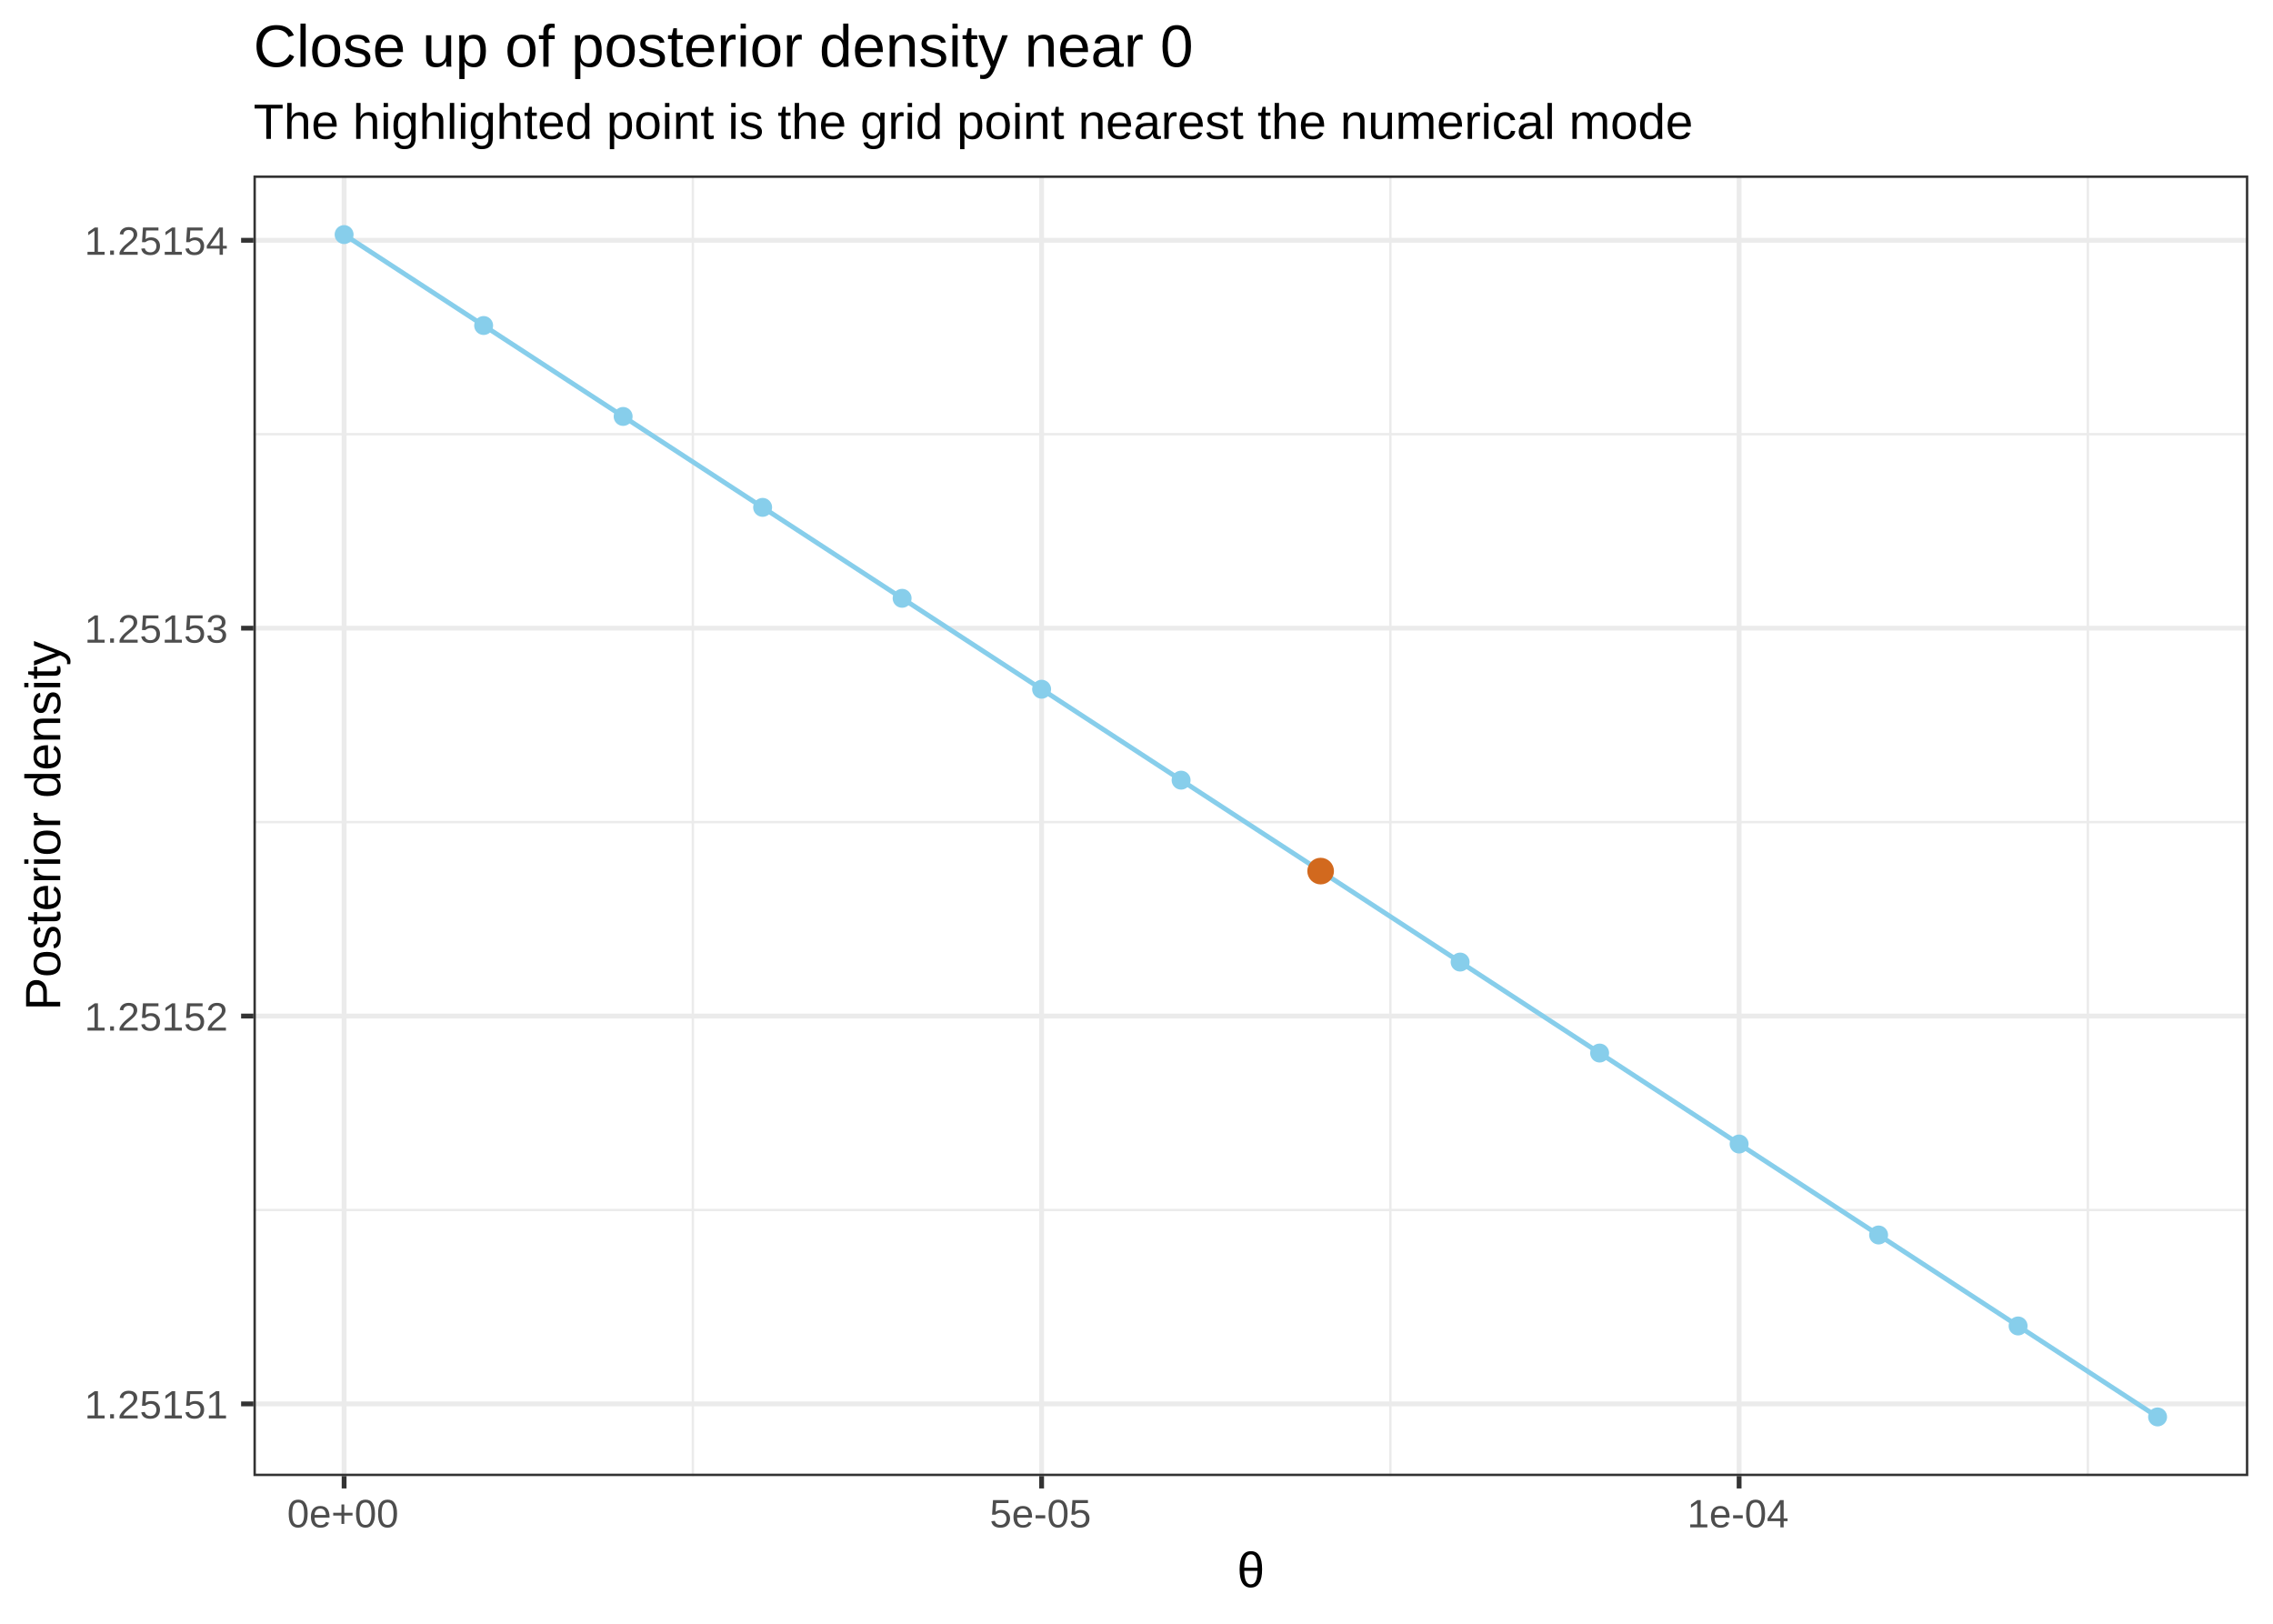
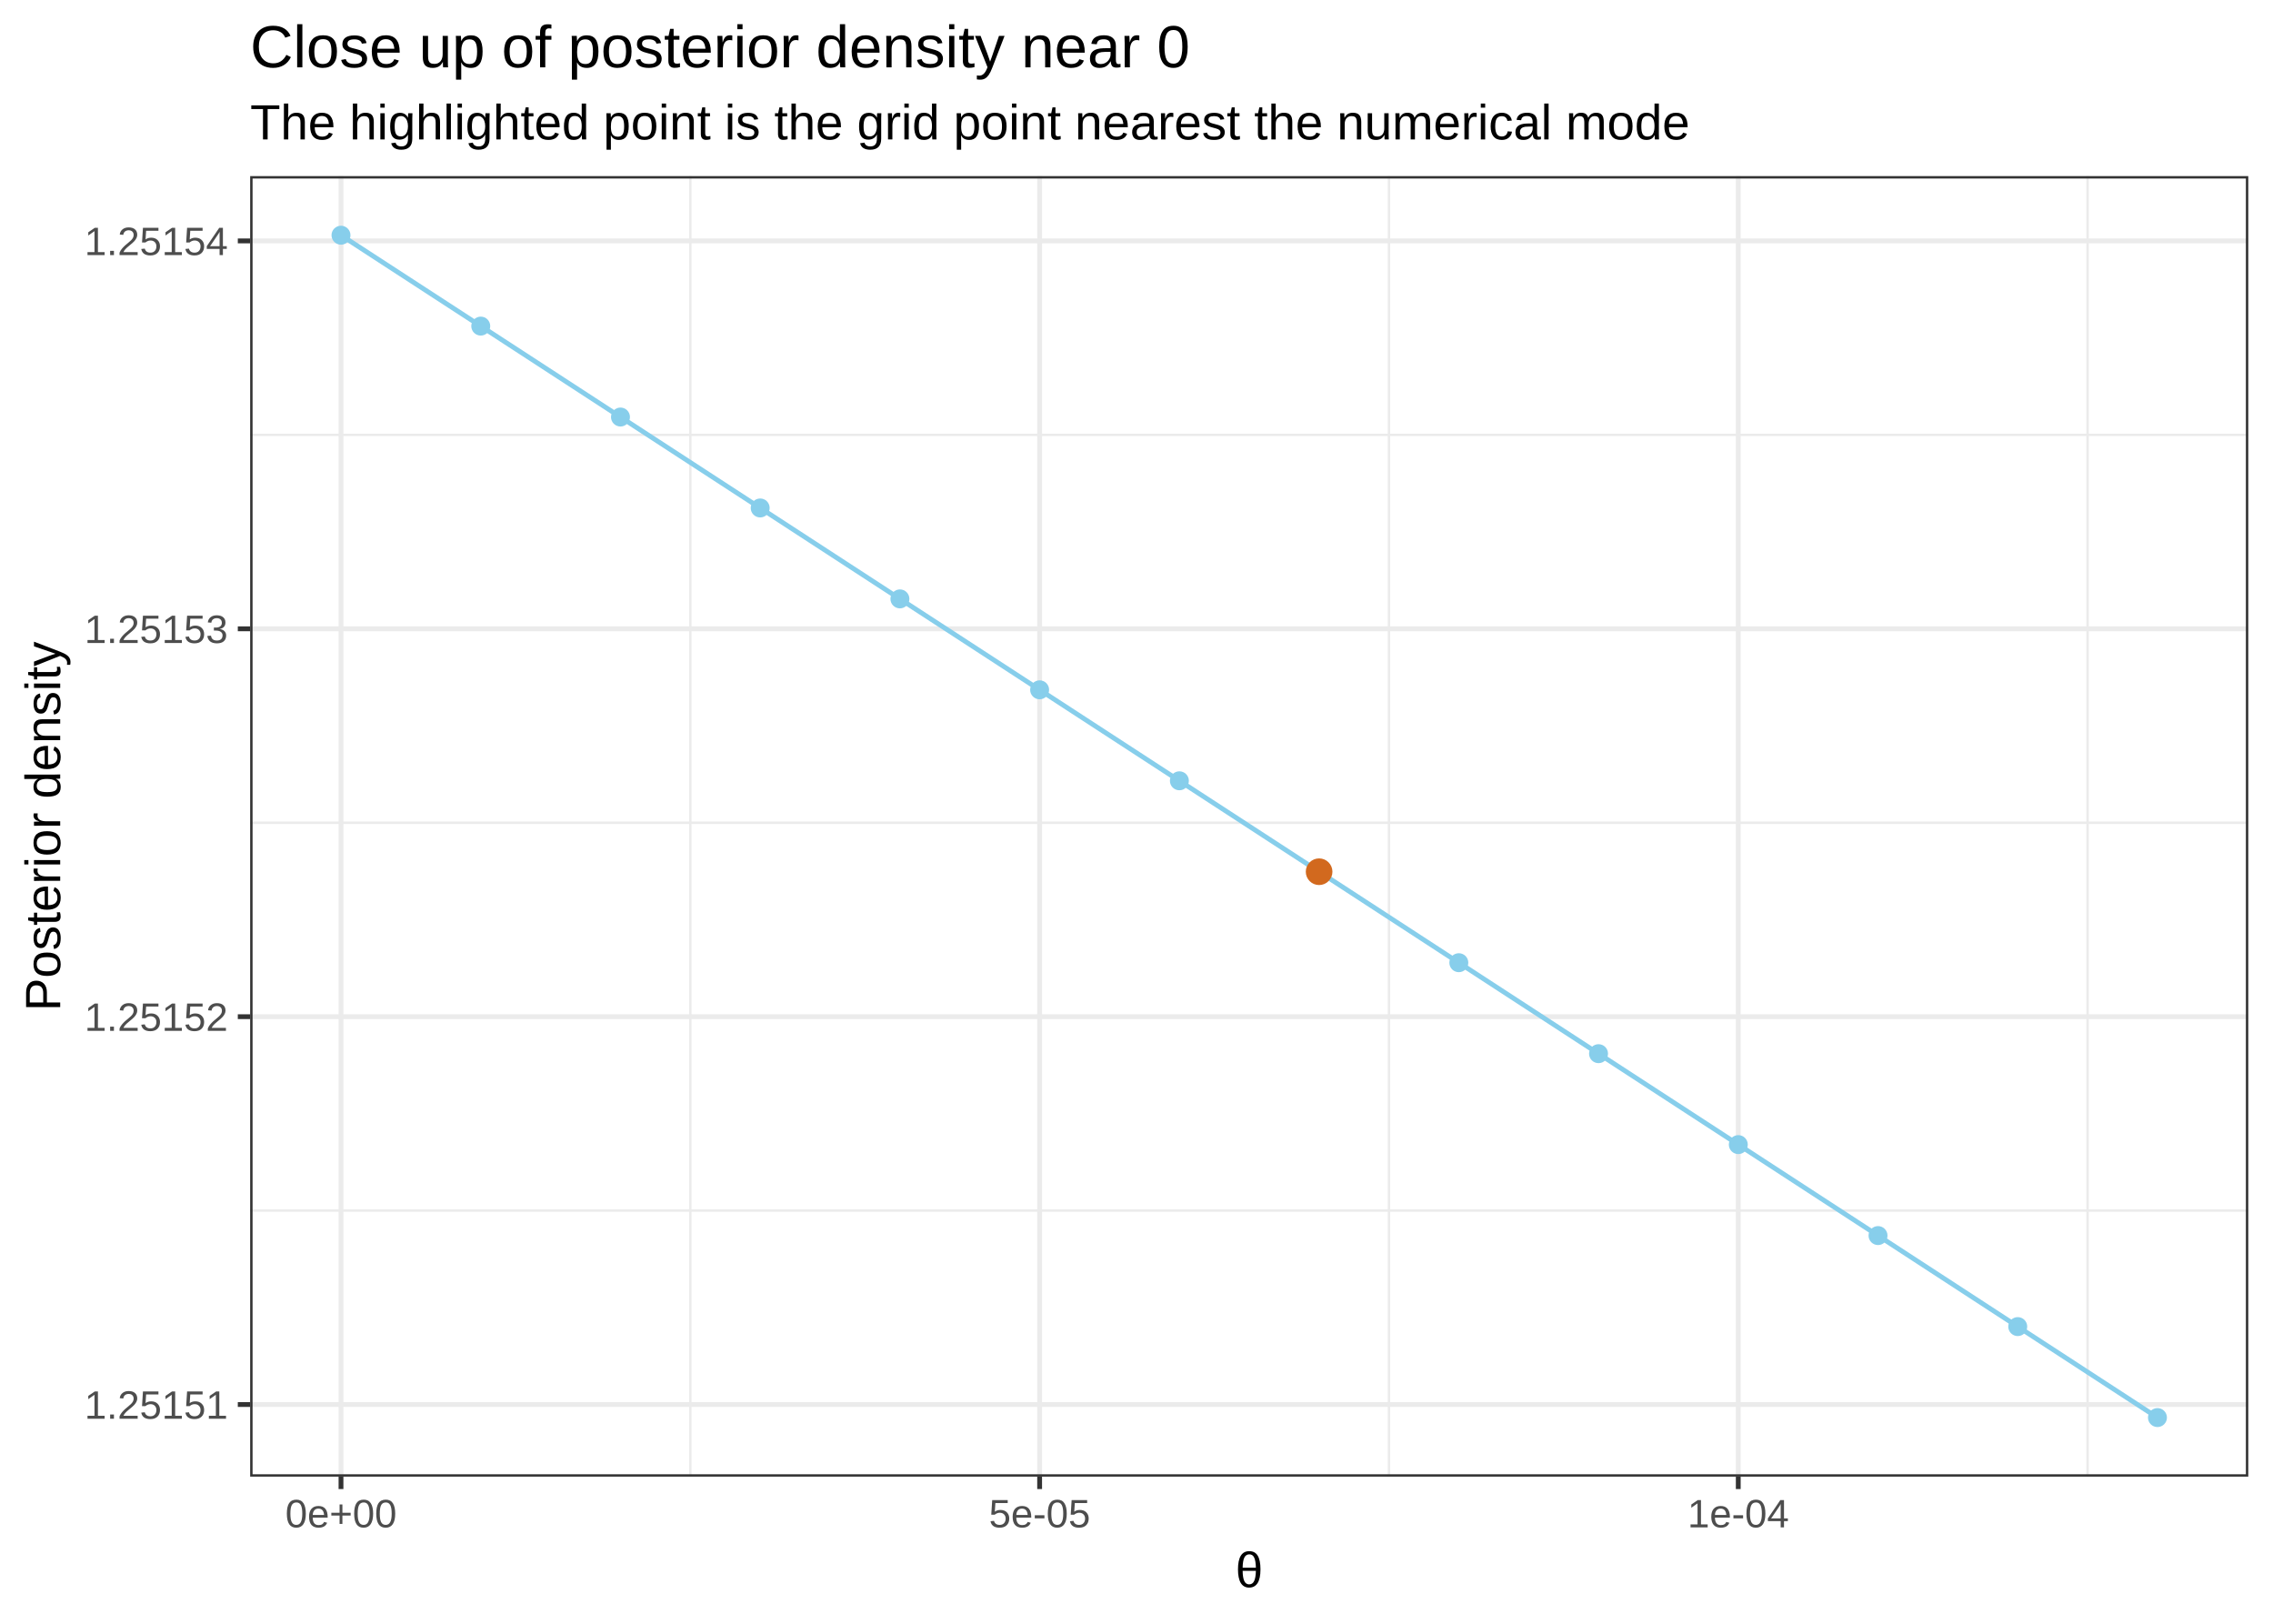
<svg xmlns="http://www.w3.org/2000/svg" viewBox="0 0 504.00 360.00">
  <defs>
    <style type="text/css">
    line, polyline, path, rect, circle {
      fill: none;
      stroke: #000000;
      stroke-linecap: round;
      stroke-linejoin: round;
      stroke-miterlimit: 10.00;
    }
  </style>
  </defs>
  <rect width="100%" height="100%" style="stroke: none; fill: #FFFFFF;" />
  <rect x="0.00" y="0.00" width="504.00" height="360.00" style="stroke-width: 1.07; stroke: #FFFFFF; fill: #FFFFFF;" />
  <defs>
-     <clipPath id="cpNTYuMTk4NHw0OTguNTIxfDMyNy4yNTd8MzguOTA1OQ==">
-       <rect x="56.20" y="38.91" width="442.32" height="288.35" />
+     <clipPath id="cpNTUuNDc0NXw0OTguNTIxfDMyNy4zOTZ8MzkuMDQxMg==">
+       <rect x="55.47" y="39.04" width="443.05" height="288.35" />
    </clipPath>
  </defs>
-   <rect x="56.20" y="38.91" width="442.32" height="288.35" style="stroke-width: 1.07; stroke: none; fill: #FFFFFF;" clip-path="url(#cpNTYuMTk4NHw0OTguNTIxfDMyNy4yNTd8MzguOTA1OQ==)" />
-   <polyline points="56.20,268.27 498.52,268.27 " style="stroke-width: 0.53; stroke: #EBEBEB; stroke-linecap: butt;" clip-path="url(#cpNTYuMTk4NHw0OTguNTIxfDMyNy4yNTd8MzguOTA1OQ==)" />
-   <polyline points="56.20,182.27 498.52,182.27 " style="stroke-width: 0.53; stroke: #EBEBEB; stroke-linecap: butt;" clip-path="url(#cpNTYuMTk4NHw0OTguNTIxfDMyNy4yNTd8MzguOTA1OQ==)" />
-   <polyline points="56.20,96.27 498.52,96.27 " style="stroke-width: 0.53; stroke: #EBEBEB; stroke-linecap: butt;" clip-path="url(#cpNTYuMTk4NHw0OTguNTIxfDMyNy4yNTd8MzguOTA1OQ==)" />
-   <polyline points="153.63,327.26 153.63,38.91 " style="stroke-width: 0.53; stroke: #EBEBEB; stroke-linecap: butt;" clip-path="url(#cpNTYuMTk4NHw0OTguNTIxfDMyNy4yNTd8MzguOTA1OQ==)" />
-   <polyline points="308.29,327.26 308.29,38.91 " style="stroke-width: 0.53; stroke: #EBEBEB; stroke-linecap: butt;" clip-path="url(#cpNTYuMTk4NHw0OTguNTIxfDMyNy4yNTd8MzguOTA1OQ==)" />
-   <polyline points="462.95,327.26 462.95,38.91 " style="stroke-width: 0.53; stroke: #EBEBEB; stroke-linecap: butt;" clip-path="url(#cpNTYuMTk4NHw0OTguNTIxfDMyNy4yNTd8MzguOTA1OQ==)" />
-   <polyline points="56.20,311.26 498.52,311.26 " style="stroke-width: 1.07; stroke: #EBEBEB; stroke-linecap: butt;" clip-path="url(#cpNTYuMTk4NHw0OTguNTIxfDMyNy4yNTd8MzguOTA1OQ==)" />
-   <polyline points="56.20,225.27 498.52,225.27 " style="stroke-width: 1.07; stroke: #EBEBEB; stroke-linecap: butt;" clip-path="url(#cpNTYuMTk4NHw0OTguNTIxfDMyNy4yNTd8MzguOTA1OQ==)" />
-   <polyline points="56.20,139.27 498.52,139.27 " style="stroke-width: 1.07; stroke: #EBEBEB; stroke-linecap: butt;" clip-path="url(#cpNTYuMTk4NHw0OTguNTIxfDMyNy4yNTd8MzguOTA1OQ==)" />
-   <polyline points="56.20,53.28 498.52,53.28 " style="stroke-width: 1.07; stroke: #EBEBEB; stroke-linecap: butt;" clip-path="url(#cpNTYuMTk4NHw0OTguNTIxfDMyNy4yNTd8MzguOTA1OQ==)" />
-   <polyline points="76.30,327.26 76.30,38.91 " style="stroke-width: 1.07; stroke: #EBEBEB; stroke-linecap: butt;" clip-path="url(#cpNTYuMTk4NHw0OTguNTIxfDMyNy4yNTd8MzguOTA1OQ==)" />
-   <polyline points="230.96,327.26 230.96,38.91 " style="stroke-width: 1.07; stroke: #EBEBEB; stroke-linecap: butt;" clip-path="url(#cpNTYuMTk4NHw0OTguNTIxfDMyNy4yNTd8MzguOTA1OQ==)" />
-   <polyline points="385.62,327.26 385.62,38.91 " style="stroke-width: 1.07; stroke: #EBEBEB; stroke-linecap: butt;" clip-path="url(#cpNTYuMTk4NHw0OTguNTIxfDMyNy4yNTd8MzguOTA1OQ==)" />
-   <polyline points="76.30,52.01 107.24,72.17 138.17,92.33 169.10,112.49 200.03,132.65 230.96,152.81 261.89,172.97 292.83,193.13 323.76,213.30 354.69,233.47 385.62,253.64 416.55,273.81 447.48,293.98 478.41,314.15 " style="stroke-width: 1.07; stroke: #87CEEB; stroke-linecap: butt;" clip-path="url(#cpNTYuMTk4NHw0OTguNTIxfDMyNy4yNTd8MzguOTA1OQ==)" />
-   <circle cx="76.30" cy="52.01" r="1.31pt" style="stroke-width: 0.71; stroke: #87CEEB; fill: #87CEEB;" clip-path="url(#cpNTYuMTk4NHw0OTguNTIxfDMyNy4yNTd8MzguOTA1OQ==)" />
-   <circle cx="107.24" cy="72.17" r="1.31pt" style="stroke-width: 0.71; stroke: #87CEEB; fill: #87CEEB;" clip-path="url(#cpNTYuMTk4NHw0OTguNTIxfDMyNy4yNTd8MzguOTA1OQ==)" />
-   <circle cx="138.17" cy="92.33" r="1.31pt" style="stroke-width: 0.71; stroke: #87CEEB; fill: #87CEEB;" clip-path="url(#cpNTYuMTk4NHw0OTguNTIxfDMyNy4yNTd8MzguOTA1OQ==)" />
-   <circle cx="169.10" cy="112.49" r="1.31pt" style="stroke-width: 0.71; stroke: #87CEEB; fill: #87CEEB;" clip-path="url(#cpNTYuMTk4NHw0OTguNTIxfDMyNy4yNTd8MzguOTA1OQ==)" />
-   <circle cx="200.03" cy="132.65" r="1.31pt" style="stroke-width: 0.71; stroke: #87CEEB; fill: #87CEEB;" clip-path="url(#cpNTYuMTk4NHw0OTguNTIxfDMyNy4yNTd8MzguOTA1OQ==)" />
-   <circle cx="230.96" cy="152.81" r="1.31pt" style="stroke-width: 0.71; stroke: #87CEEB; fill: #87CEEB;" clip-path="url(#cpNTYuMTk4NHw0OTguNTIxfDMyNy4yNTd8MzguOTA1OQ==)" />
-   <circle cx="261.89" cy="172.97" r="1.31pt" style="stroke-width: 0.71; stroke: #87CEEB; fill: #87CEEB;" clip-path="url(#cpNTYuMTk4NHw0OTguNTIxfDMyNy4yNTd8MzguOTA1OQ==)" />
-   <circle cx="292.83" cy="193.13" r="1.31pt" style="stroke-width: 0.71; stroke: #87CEEB; fill: #87CEEB;" clip-path="url(#cpNTYuMTk4NHw0OTguNTIxfDMyNy4yNTd8MzguOTA1OQ==)" />
-   <circle cx="323.76" cy="213.30" r="1.31pt" style="stroke-width: 0.71; stroke: #87CEEB; fill: #87CEEB;" clip-path="url(#cpNTYuMTk4NHw0OTguNTIxfDMyNy4yNTd8MzguOTA1OQ==)" />
-   <circle cx="354.69" cy="233.47" r="1.31pt" style="stroke-width: 0.71; stroke: #87CEEB; fill: #87CEEB;" clip-path="url(#cpNTYuMTk4NHw0OTguNTIxfDMyNy4yNTd8MzguOTA1OQ==)" />
-   <circle cx="385.62" cy="253.64" r="1.31pt" style="stroke-width: 0.71; stroke: #87CEEB; fill: #87CEEB;" clip-path="url(#cpNTYuMTk4NHw0OTguNTIxfDMyNy4yNTd8MzguOTA1OQ==)" />
-   <circle cx="416.55" cy="273.81" r="1.31pt" style="stroke-width: 0.71; stroke: #87CEEB; fill: #87CEEB;" clip-path="url(#cpNTYuMTk4NHw0OTguNTIxfDMyNy4yNTd8MzguOTA1OQ==)" />
-   <circle cx="447.48" cy="293.98" r="1.31pt" style="stroke-width: 0.71; stroke: #87CEEB; fill: #87CEEB;" clip-path="url(#cpNTYuMTk4NHw0OTguNTIxfDMyNy4yNTd8MzguOTA1OQ==)" />
-   <circle cx="478.41" cy="314.15" r="1.31pt" style="stroke-width: 0.71; stroke: #87CEEB; fill: #87CEEB;" clip-path="url(#cpNTYuMTk4NHw0OTguNTIxfDMyNy4yNTd8MzguOTA1OQ==)" />
-   <circle cx="292.83" cy="193.13" r="1.95pt" style="stroke-width: 0.71; stroke: #D2691E; fill: #D2691E;" clip-path="url(#cpNTYuMTk4NHw0OTguNTIxfDMyNy4yNTd8MzguOTA1OQ==)" />
-   <rect x="56.20" y="38.91" width="442.32" height="288.35" style="stroke-width: 1.07; stroke: #333333;" clip-path="url(#cpNTYuMTk4NHw0OTguNTIxfDMyNy4yNTd8MzguOTA1OQ==)" />
+   <rect x="55.47" y="39.04" width="443.05" height="288.35" style="stroke-width: 1.07; stroke: none; fill: #FFFFFF;" clip-path="url(#cpNTUuNDc0NXw0OTguNTIxfDMyNy4zOTZ8MzkuMDQxMg==)" />
+   <polyline points="55.47,268.40 498.52,268.40 " style="stroke-width: 0.53; stroke: #EBEBEB; stroke-linecap: butt;" clip-path="url(#cpNTUuNDc0NXw0OTguNTIxfDMyNy4zOTZ8MzkuMDQxMg==)" />
+   <polyline points="55.47,182.41 498.52,182.41 " style="stroke-width: 0.53; stroke: #EBEBEB; stroke-linecap: butt;" clip-path="url(#cpNTUuNDc0NXw0OTguNTIxfDMyNy4zOTZ8MzkuMDQxMg==)" />
+   <polyline points="55.47,96.41 498.52,96.41 " style="stroke-width: 0.53; stroke: #EBEBEB; stroke-linecap: butt;" clip-path="url(#cpNTUuNDc0NXw0OTguNTIxfDMyNy4zOTZ8MzkuMDQxMg==)" />
+   <polyline points="153.07,327.40 153.07,39.04 " style="stroke-width: 0.53; stroke: #EBEBEB; stroke-linecap: butt;" clip-path="url(#cpNTUuNDc0NXw0OTguNTIxfDMyNy4zOTZ8MzkuMDQxMg==)" />
+   <polyline points="307.98,327.40 307.98,39.04 " style="stroke-width: 0.53; stroke: #EBEBEB; stroke-linecap: butt;" clip-path="url(#cpNTUuNDc0NXw0OTguNTIxfDMyNy4zOTZ8MzkuMDQxMg==)" />
+   <polyline points="462.89,327.40 462.89,39.04 " style="stroke-width: 0.53; stroke: #EBEBEB; stroke-linecap: butt;" clip-path="url(#cpNTUuNDc0NXw0OTguNTIxfDMyNy4zOTZ8MzkuMDQxMg==)" />
+   <polyline points="55.47,311.40 498.52,311.40 " style="stroke-width: 1.07; stroke: #EBEBEB; stroke-linecap: butt;" clip-path="url(#cpNTUuNDc0NXw0OTguNTIxfDMyNy4zOTZ8MzkuMDQxMg==)" />
+   <polyline points="55.47,225.41 498.52,225.41 " style="stroke-width: 1.07; stroke: #EBEBEB; stroke-linecap: butt;" clip-path="url(#cpNTUuNDc0NXw0OTguNTIxfDMyNy4zOTZ8MzkuMDQxMg==)" />
+   <polyline points="55.47,139.41 498.52,139.41 " style="stroke-width: 1.07; stroke: #EBEBEB; stroke-linecap: butt;" clip-path="url(#cpNTUuNDc0NXw0OTguNTIxfDMyNy4zOTZ8MzkuMDQxMg==)" />
+   <polyline points="55.47,53.41 498.52,53.41 " style="stroke-width: 1.07; stroke: #EBEBEB; stroke-linecap: butt;" clip-path="url(#cpNTUuNDc0NXw0OTguNTIxfDMyNy4zOTZ8MzkuMDQxMg==)" />
+   <polyline points="75.61,327.40 75.61,39.04 " style="stroke-width: 1.07; stroke: #EBEBEB; stroke-linecap: butt;" clip-path="url(#cpNTUuNDc0NXw0OTguNTIxfDMyNy4zOTZ8MzkuMDQxMg==)" />
+   <polyline points="230.52,327.40 230.52,39.04 " style="stroke-width: 1.07; stroke: #EBEBEB; stroke-linecap: butt;" clip-path="url(#cpNTUuNDc0NXw0OTguNTIxfDMyNy4zOTZ8MzkuMDQxMg==)" />
+   <polyline points="385.43,327.40 385.43,39.04 " style="stroke-width: 1.07; stroke: #EBEBEB; stroke-linecap: butt;" clip-path="url(#cpNTUuNDc0NXw0OTguNTIxfDMyNy4zOTZ8MzkuMDQxMg==)" />
+   <polyline points="75.61,52.15 106.60,72.30 137.58,92.46 168.56,112.62 199.54,132.78 230.52,152.94 261.51,173.11 292.49,193.27 323.47,213.44 354.45,233.61 385.44,253.77 416.42,273.94 447.40,294.12 478.38,314.29 " style="stroke-width: 1.07; stroke: #87CEEB; stroke-linecap: butt;" clip-path="url(#cpNTUuNDc0NXw0OTguNTIxfDMyNy4zOTZ8MzkuMDQxMg==)" />
+   <circle cx="75.61" cy="52.15" r="1.31pt" style="stroke-width: 0.71; stroke: #87CEEB; fill: #87CEEB;" clip-path="url(#cpNTUuNDc0NXw0OTguNTIxfDMyNy4zOTZ8MzkuMDQxMg==)" />
+   <circle cx="106.60" cy="72.30" r="1.31pt" style="stroke-width: 0.71; stroke: #87CEEB; fill: #87CEEB;" clip-path="url(#cpNTUuNDc0NXw0OTguNTIxfDMyNy4zOTZ8MzkuMDQxMg==)" />
+   <circle cx="137.58" cy="92.46" r="1.31pt" style="stroke-width: 0.71; stroke: #87CEEB; fill: #87CEEB;" clip-path="url(#cpNTUuNDc0NXw0OTguNTIxfDMyNy4zOTZ8MzkuMDQxMg==)" />
+   <circle cx="168.56" cy="112.62" r="1.31pt" style="stroke-width: 0.71; stroke: #87CEEB; fill: #87CEEB;" clip-path="url(#cpNTUuNDc0NXw0OTguNTIxfDMyNy4zOTZ8MzkuMDQxMg==)" />
+   <circle cx="199.54" cy="132.78" r="1.31pt" style="stroke-width: 0.71; stroke: #87CEEB; fill: #87CEEB;" clip-path="url(#cpNTUuNDc0NXw0OTguNTIxfDMyNy4zOTZ8MzkuMDQxMg==)" />
+   <circle cx="230.52" cy="152.94" r="1.31pt" style="stroke-width: 0.71; stroke: #87CEEB; fill: #87CEEB;" clip-path="url(#cpNTUuNDc0NXw0OTguNTIxfDMyNy4zOTZ8MzkuMDQxMg==)" />
+   <circle cx="261.51" cy="173.11" r="1.31pt" style="stroke-width: 0.71; stroke: #87CEEB; fill: #87CEEB;" clip-path="url(#cpNTUuNDc0NXw0OTguNTIxfDMyNy4zOTZ8MzkuMDQxMg==)" />
+   <circle cx="292.49" cy="193.27" r="1.31pt" style="stroke-width: 0.71; stroke: #87CEEB; fill: #87CEEB;" clip-path="url(#cpNTUuNDc0NXw0OTguNTIxfDMyNy4zOTZ8MzkuMDQxMg==)" />
+   <circle cx="323.47" cy="213.44" r="1.31pt" style="stroke-width: 0.71; stroke: #87CEEB; fill: #87CEEB;" clip-path="url(#cpNTUuNDc0NXw0OTguNTIxfDMyNy4zOTZ8MzkuMDQxMg==)" />
+   <circle cx="354.45" cy="233.61" r="1.31pt" style="stroke-width: 0.71; stroke: #87CEEB; fill: #87CEEB;" clip-path="url(#cpNTUuNDc0NXw0OTguNTIxfDMyNy4zOTZ8MzkuMDQxMg==)" />
+   <circle cx="385.44" cy="253.77" r="1.31pt" style="stroke-width: 0.71; stroke: #87CEEB; fill: #87CEEB;" clip-path="url(#cpNTUuNDc0NXw0OTguNTIxfDMyNy4zOTZ8MzkuMDQxMg==)" />
+   <circle cx="416.42" cy="273.94" r="1.31pt" style="stroke-width: 0.71; stroke: #87CEEB; fill: #87CEEB;" clip-path="url(#cpNTUuNDc0NXw0OTguNTIxfDMyNy4zOTZ8MzkuMDQxMg==)" />
+   <circle cx="447.40" cy="294.12" r="1.31pt" style="stroke-width: 0.71; stroke: #87CEEB; fill: #87CEEB;" clip-path="url(#cpNTUuNDc0NXw0OTguNTIxfDMyNy4zOTZ8MzkuMDQxMg==)" />
+   <circle cx="478.38" cy="314.29" r="1.31pt" style="stroke-width: 0.71; stroke: #87CEEB; fill: #87CEEB;" clip-path="url(#cpNTUuNDc0NXw0OTguNTIxfDMyNy4zOTZ8MzkuMDQxMg==)" />
+   <circle cx="292.49" cy="193.27" r="1.95pt" style="stroke-width: 0.71; stroke: #D2691E; fill: #D2691E;" clip-path="url(#cpNTUuNDc0NXw0OTguNTIxfDMyNy4zOTZ8MzkuMDQxMg==)" />
+   <rect x="55.47" y="39.04" width="443.05" height="288.35" style="stroke-width: 1.07; stroke: #333333;" clip-path="url(#cpNTUuNDc0NXw0OTguNTIxfDMyNy4zOTZ8MzkuMDQxMg==)" />
  <defs>
    <clipPath id="cpMHw1MDR8MzYwfDA=">
      <rect x="0.00" y="0.00" width="504.00" height="360.00" />
    </clipPath>
  </defs>
  <g clip-path="url(#cpMHw1MDR8MzYwfDA=)">
-     <text x="18.73" y="314.48" style="font-size: 8.80px; fill: #4D4D4D; font-family: Arial;" textLength="32.53px" lengthAdjust="spacingAndGlyphs">1.25151</text>
+     <text x="18.73" y="314.55" style="font-size: 8.80px; fill: #4D4D4D; font-family: Arial;" textLength="31.81px" lengthAdjust="spacingAndGlyphs">1.25151</text>
  </g>
  <g clip-path="url(#cpMHw1MDR8MzYwfDA=)">
-     <text x="18.73" y="228.49" style="font-size: 8.80px; fill: #4D4D4D; font-family: Arial;" textLength="32.53px" lengthAdjust="spacingAndGlyphs">1.25152</text>
+     <text x="18.73" y="228.55" style="font-size: 8.80px; fill: #4D4D4D; font-family: Arial;" textLength="31.81px" lengthAdjust="spacingAndGlyphs">1.25152</text>
  </g>
  <g clip-path="url(#cpMHw1MDR8MzYwfDA=)">
-     <text x="18.73" y="142.49" style="font-size: 8.80px; fill: #4D4D4D; font-family: Arial;" textLength="32.53px" lengthAdjust="spacingAndGlyphs">1.25153</text>
+     <text x="18.73" y="142.56" style="font-size: 8.80px; fill: #4D4D4D; font-family: Arial;" textLength="31.81px" lengthAdjust="spacingAndGlyphs">1.25153</text>
  </g>
  <g clip-path="url(#cpMHw1MDR8MzYwfDA=)">
-     <text x="18.73" y="56.49" style="font-size: 8.80px; fill: #4D4D4D; font-family: Arial;" textLength="32.53px" lengthAdjust="spacingAndGlyphs">1.25154</text>
+     <text x="18.73" y="56.56" style="font-size: 8.80px; fill: #4D4D4D; font-family: Arial;" textLength="31.81px" lengthAdjust="spacingAndGlyphs">1.25154</text>
  </g>
-   <polyline points="53.46,311.26 56.20,311.26 " style="stroke-width: 1.07; stroke: #333333; stroke-linecap: butt;" clip-path="url(#cpMHw1MDR8MzYwfDA=)" />
-   <polyline points="53.46,225.27 56.20,225.27 " style="stroke-width: 1.07; stroke: #333333; stroke-linecap: butt;" clip-path="url(#cpMHw1MDR8MzYwfDA=)" />
-   <polyline points="53.46,139.27 56.20,139.27 " style="stroke-width: 1.07; stroke: #333333; stroke-linecap: butt;" clip-path="url(#cpMHw1MDR8MzYwfDA=)" />
-   <polyline points="53.46,53.28 56.20,53.28 " style="stroke-width: 1.07; stroke: #333333; stroke-linecap: butt;" clip-path="url(#cpMHw1MDR8MzYwfDA=)" />
-   <polyline points="76.30,330.00 76.30,327.26 " style="stroke-width: 1.07; stroke: #333333; stroke-linecap: butt;" clip-path="url(#cpMHw1MDR8MzYwfDA=)" />
-   <polyline points="230.96,330.00 230.96,327.26 " style="stroke-width: 1.07; stroke: #333333; stroke-linecap: butt;" clip-path="url(#cpMHw1MDR8MzYwfDA=)" />
-   <polyline points="385.62,330.00 385.62,327.26 " style="stroke-width: 1.07; stroke: #333333; stroke-linecap: butt;" clip-path="url(#cpMHw1MDR8MzYwfDA=)" />
+   <polyline points="52.73,311.40 55.47,311.40 " style="stroke-width: 1.07; stroke: #333333; stroke-linecap: butt;" clip-path="url(#cpMHw1MDR8MzYwfDA=)" />
+   <polyline points="52.73,225.41 55.47,225.41 " style="stroke-width: 1.07; stroke: #333333; stroke-linecap: butt;" clip-path="url(#cpMHw1MDR8MzYwfDA=)" />
+   <polyline points="52.73,139.41 55.47,139.41 " style="stroke-width: 1.07; stroke: #333333; stroke-linecap: butt;" clip-path="url(#cpMHw1MDR8MzYwfDA=)" />
+   <polyline points="52.73,53.41 55.47,53.41 " style="stroke-width: 1.07; stroke: #333333; stroke-linecap: butt;" clip-path="url(#cpMHw1MDR8MzYwfDA=)" />
+   <polyline points="75.61,330.14 75.61,327.40 " style="stroke-width: 1.07; stroke: #333333; stroke-linecap: butt;" clip-path="url(#cpMHw1MDR8MzYwfDA=)" />
+   <polyline points="230.52,330.14 230.52,327.40 " style="stroke-width: 1.07; stroke: #333333; stroke-linecap: butt;" clip-path="url(#cpMHw1MDR8MzYwfDA=)" />
+   <polyline points="385.43,330.14 385.43,327.40 " style="stroke-width: 1.07; stroke: #333333; stroke-linecap: butt;" clip-path="url(#cpMHw1MDR8MzYwfDA=)" />
  <g clip-path="url(#cpMHw1MDR8MzYwfDA=)">
-     <text x="63.67" y="338.63" style="font-size: 8.80px; fill: #4D4D4D; font-family: Arial;" textLength="25.28px" lengthAdjust="spacingAndGlyphs">0e+00</text>
+     <text x="63.26" y="338.63" style="font-size: 8.80px; fill: #4D4D4D; font-family: Arial;" textLength="24.72px" lengthAdjust="spacingAndGlyphs">0e+00</text>
  </g>
  <g clip-path="url(#cpMHw1MDR8MzYwfDA=)">
-     <text x="219.45" y="338.63" style="font-size: 8.80px; fill: #4D4D4D; font-family: Arial;" textLength="23.02px" lengthAdjust="spacingAndGlyphs">5e-05</text>
+     <text x="219.27" y="338.63" style="font-size: 8.80px; fill: #4D4D4D; font-family: Arial;" textLength="22.51px" lengthAdjust="spacingAndGlyphs">5e-05</text>
  </g>
  <g clip-path="url(#cpMHw1MDR8MzYwfDA=)">
-     <text x="374.11" y="338.63" style="font-size: 8.80px; fill: #4D4D4D; font-family: Arial;" textLength="23.02px" lengthAdjust="spacingAndGlyphs">1e-04</text>
+     <text x="374.18" y="338.63" style="font-size: 8.80px; fill: #4D4D4D; font-family: Arial;" textLength="22.51px" lengthAdjust="spacingAndGlyphs">1e-04</text>
  </g>
  <g clip-path="url(#cpMHw1MDR8MzYwfDA=)">
-     <text x="274.30" y="351.88" style="font-size: 11.00px; font-family: Arial;" textLength="6.12px" lengthAdjust="spacingAndGlyphs">θ</text>
+     <text x="273.94" y="351.88" style="font-size: 11.00px; font-family: Arial;" textLength="6.12px" lengthAdjust="spacingAndGlyphs">θ</text>
  </g>
  <g clip-path="url(#cpMHw1MDR8MzYwfDA=)">
-     <text transform="translate(13.35,224.04) rotate(-90)" style="font-size: 11.00px; font-family: Arial;" textLength="81.93px" lengthAdjust="spacingAndGlyphs">Posterior density</text>
+     <text transform="translate(13.35,224.18) rotate(-90)" style="font-size: 11.00px; font-family: Arial;" textLength="81.93px" lengthAdjust="spacingAndGlyphs">Posterior density</text>
  </g>
  <g clip-path="url(#cpMHw1MDR8MzYwfDA=)">
-     <text x="56.20" y="30.79" style="font-size: 11.00px; font-family: Arial;" textLength="319.19px" lengthAdjust="spacingAndGlyphs">The highlighted point is the grid point nearest the numerical mode</text>
+     <text x="55.47" y="30.92" style="font-size: 11.00px; font-family: Arial;" textLength="319.19px" lengthAdjust="spacingAndGlyphs">The highlighted point is the grid point nearest the numerical mode</text>
  </g>
  <g clip-path="url(#cpMHw1MDR8MzYwfDA=)">
-     <text x="56.20" y="14.79" style="font-size: 13.20px; font-family: Arial;" textLength="205.23px" lengthAdjust="spacingAndGlyphs">Close up of posterior density near 0</text>
+     <text x="55.47" y="14.93" style="font-size: 13.20px; font-family: Arial;" textLength="208.38px" lengthAdjust="spacingAndGlyphs">Close up of posterior density near 0</text>
  </g>
</svg>
